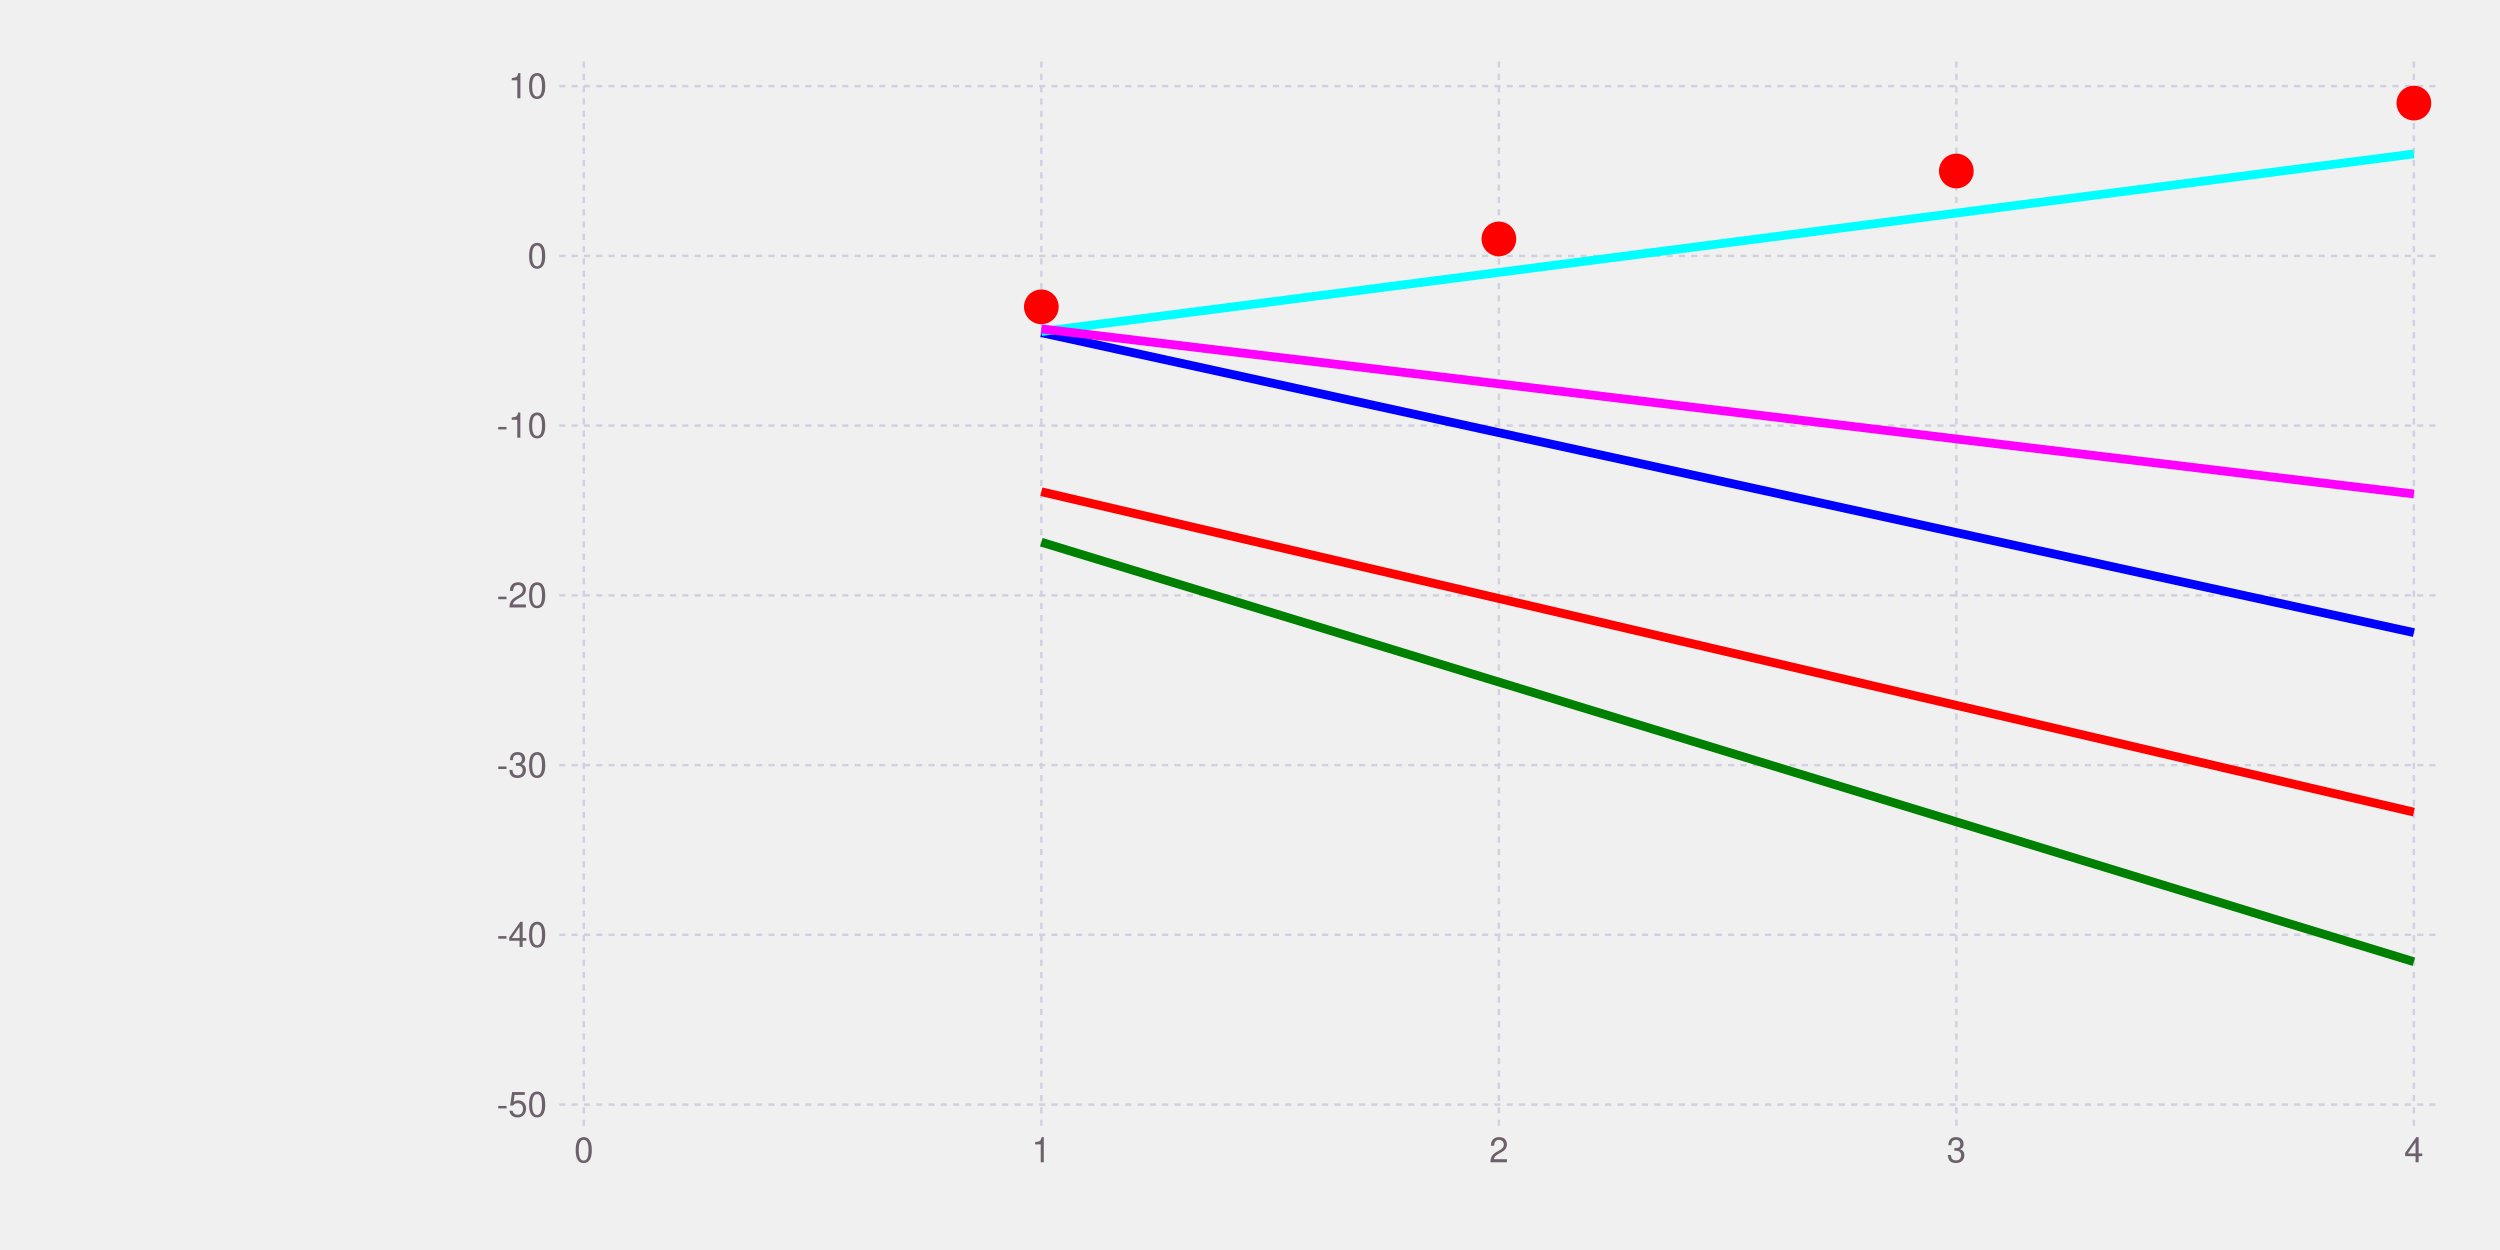
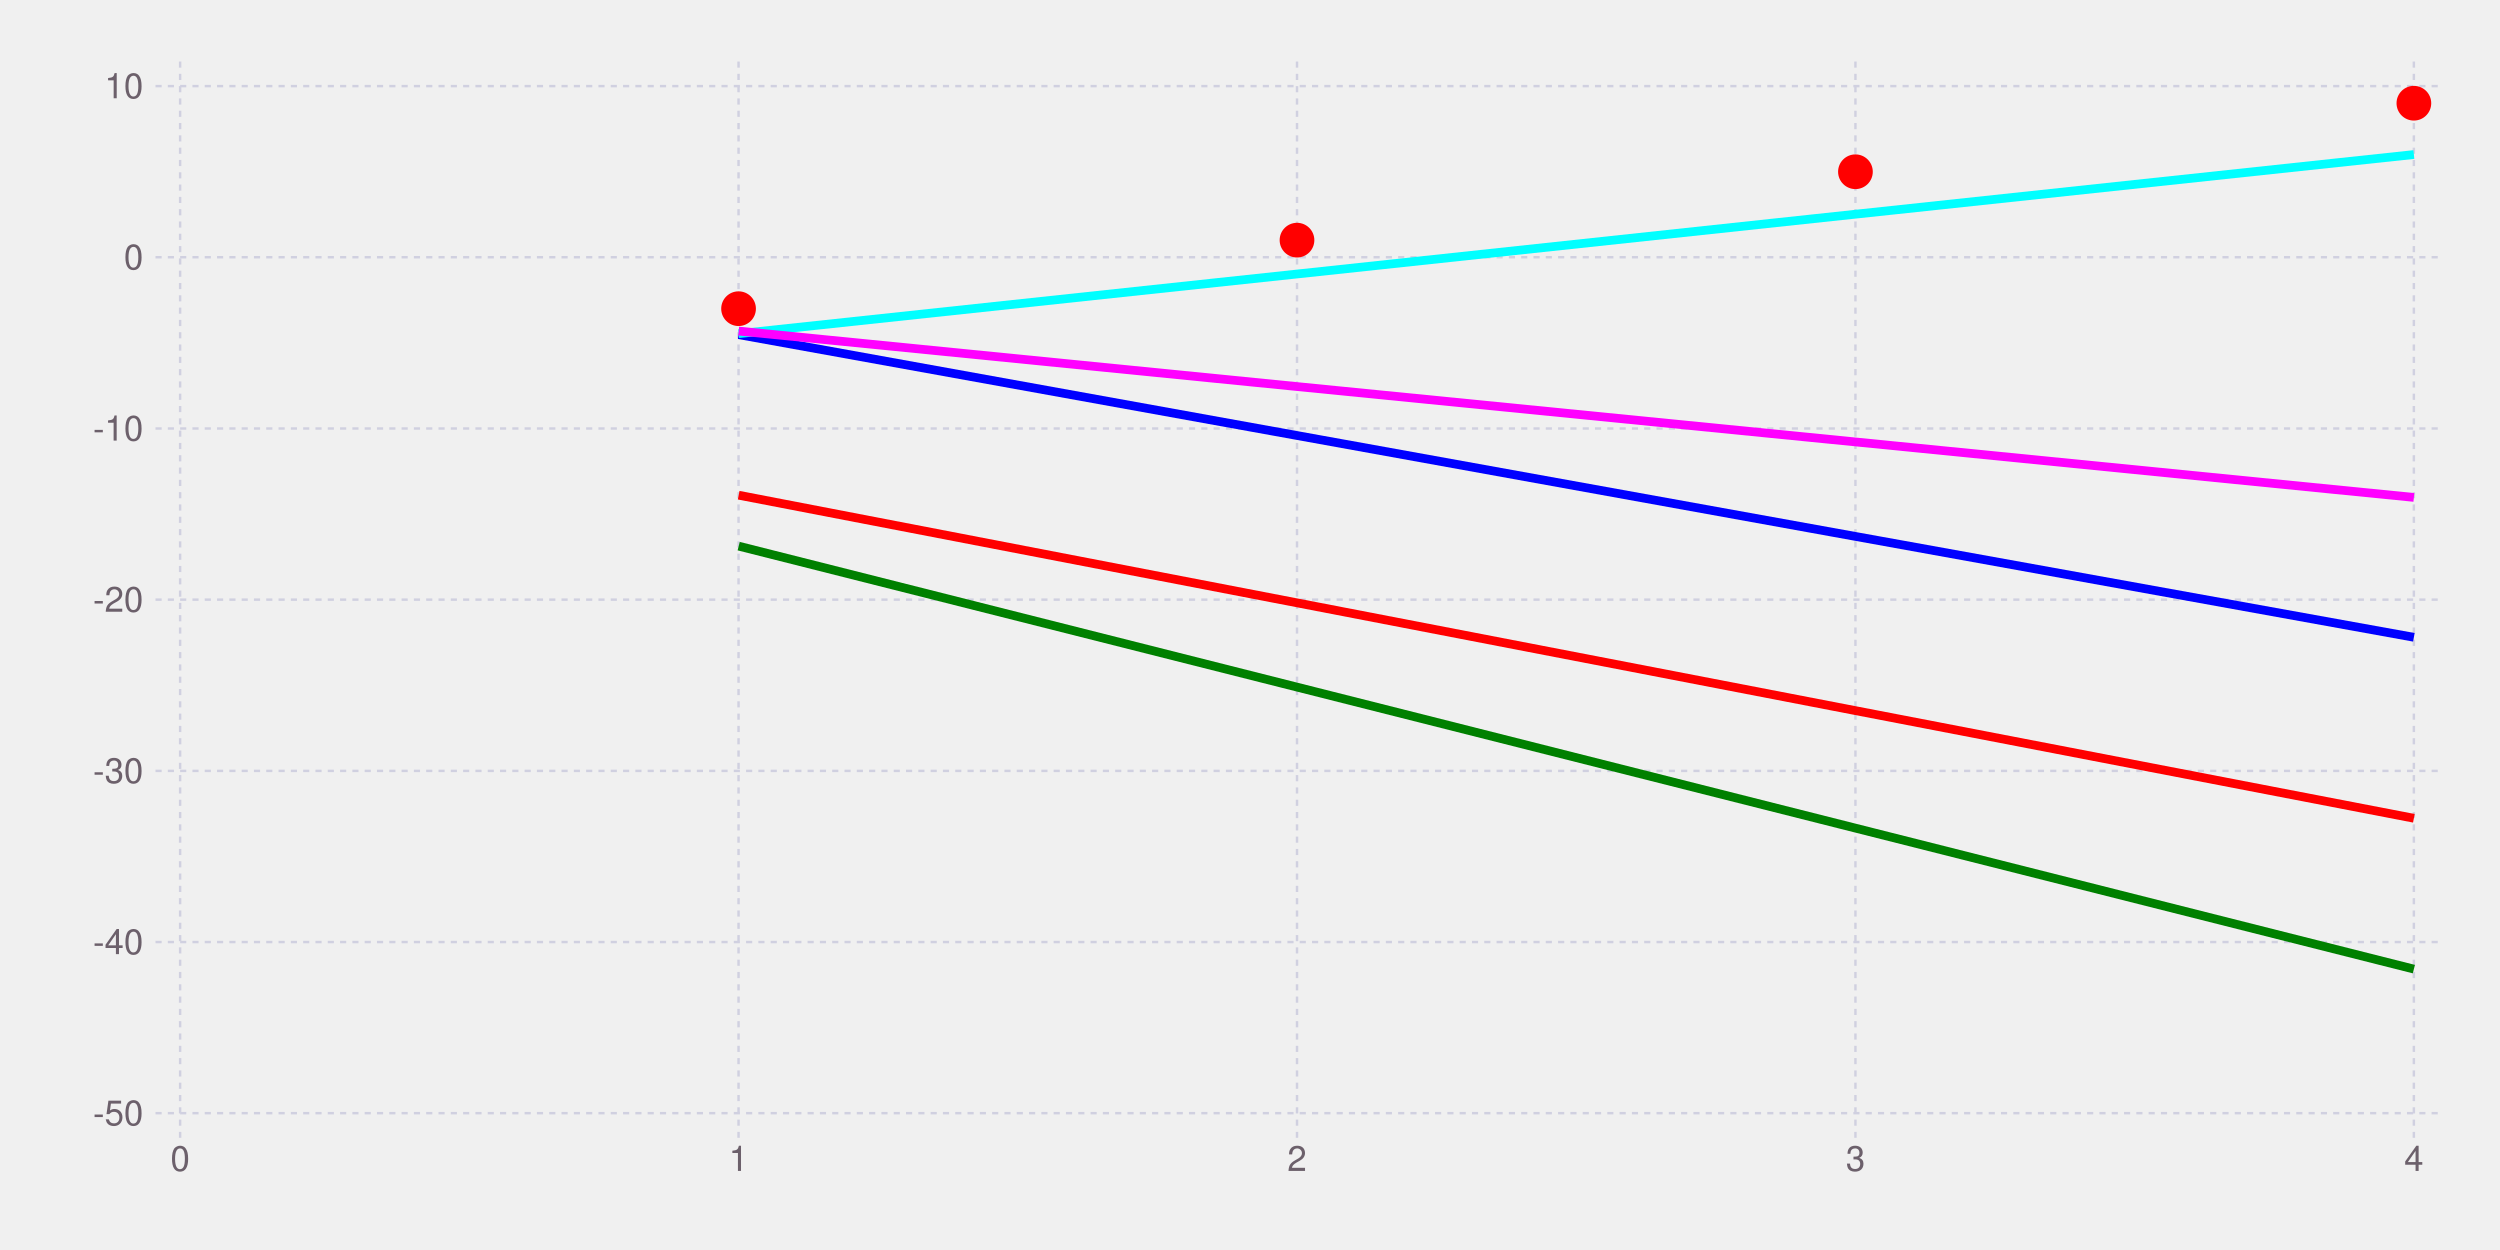
<svg xmlns="http://www.w3.org/2000/svg" version="1.2" width="203.2mm" height="101.6mm" viewBox="0 0 203.2 101.6" stroke="none" fill="#000000" stroke-width="0.3" font-size="3.88">
  <defs>
    <marker id="arrow" markerWidth="15" markerHeight="7" refX="5" refY="3.5" orient="auto" markerUnits="strokeWidth">
      <path d="M0,0 L15,3.5 L0,7 z" stroke="context-stroke" fill="context-stroke" />
    </marker>
  </defs>
-   <g class="plotroot xscalable yscalable" id="img-3dd46a68-1">
-     <g class="guide xlabels" font-size="2.82" font-family="'PT Sans Caption','Helvetica Neue','Helvetica',sans-serif" fill="#6C606B" id="img-3dd46a68-2">
-       <g transform="translate(47.45,92.78)">
+   <g class="plotroot xscalable yscalable" id="img-f3da99a2-1">
+     <g class="guide xlabels" font-size="2.82" font-family="'PT Sans Caption','Helvetica Neue','Helvetica',sans-serif" fill="#6C606B" id="img-f3da99a2-2">
+       <g transform="translate(14.64,93.48)">
        <g class="primitive">
          <text text-anchor="middle" dy="0.6em">0</text>
        </g>
      </g>
-       <g transform="translate(84.64,92.78)">
+       <g transform="translate(60.03,93.48)">
        <g class="primitive">
          <text text-anchor="middle" dy="0.6em">1</text>
        </g>
      </g>
-       <g transform="translate(121.83,92.78)">
+       <g transform="translate(105.42,93.48)">
        <g class="primitive">
          <text text-anchor="middle" dy="0.6em">2</text>
        </g>
      </g>
-       <g transform="translate(159.01,92.78)">
+       <g transform="translate(150.81,93.48)">
        <g class="primitive">
          <text text-anchor="middle" dy="0.6em">3</text>
        </g>
      </g>
-       <g transform="translate(196.2,92.78)">
+       <g transform="translate(196.2,93.48)">
        <g class="primitive">
          <text text-anchor="middle" dy="0.6em">4</text>
        </g>
      </g>
    </g>
-     <g clip-path="url(#img-3dd46a68-3)">
-       <g id="img-3dd46a68-4">
-         <g pointer-events="visible" stroke-width="0.3" fill="#000000" fill-opacity="0.000" stroke="#000000" stroke-opacity="0.000" class="guide background" id="img-3dd46a68-5">
-           <g transform="translate(121.83,48.39)" id="img-3dd46a68-6">
-             <path d="M-76.37,-43.39 L76.37,-43.39 76.37,43.39 -76.37,43.39  z" class="primitive" />
+     <g clip-path="url(#img-f3da99a2-3)">
+       <g id="img-f3da99a2-4">
+         <g pointer-events="visible" stroke-width="0.3" fill="#000000" fill-opacity="0.000" stroke="#000000" stroke-opacity="0.000" class="guide background" id="img-f3da99a2-5">
+           <g transform="translate(105.42,48.74)" id="img-f3da99a2-6">
+             <path d="M-92.78,-43.74 L92.78,-43.74 92.78,43.74 -92.78,43.74  z" class="primitive" />
          </g>
        </g>
-         <g class="guide ygridlines xfixed" stroke-dasharray="0.5,0.5" stroke-width="0.2" stroke="#D0D0E0" id="img-3dd46a68-7">
-           <g transform="translate(121.83,89.78)" id="img-3dd46a68-8">
-             <path fill="none" d="M-76.37,0 L76.37,0 " class="primitive" />
+         <g class="guide ygridlines xfixed" stroke-dasharray="0.5,0.5" stroke-width="0.2" stroke="#D0D0E0" id="img-f3da99a2-7">
+           <g transform="translate(105.42,90.48)" id="img-f3da99a2-8">
+             <path fill="none" d="M-92.78,0 L92.78,0 " class="primitive" />
          </g>
-           <g transform="translate(121.83,75.98)" id="img-3dd46a68-9">
-             <path fill="none" d="M-76.37,0 L76.37,0 " class="primitive" />
+           <g transform="translate(105.42,76.57)" id="img-f3da99a2-9">
+             <path fill="none" d="M-92.78,0 L92.78,0 " class="primitive" />
          </g>
-           <g transform="translate(121.83,62.19)" id="img-3dd46a68-10">
-             <path fill="none" d="M-76.37,0 L76.37,0 " class="primitive" />
+           <g transform="translate(105.42,62.66)" id="img-f3da99a2-10">
+             <path fill="none" d="M-92.78,0 L92.78,0 " class="primitive" />
          </g>
-           <g transform="translate(121.83,48.39)" id="img-3dd46a68-11">
-             <path fill="none" d="M-76.37,0 L76.37,0 " class="primitive" />
+           <g transform="translate(105.42,48.74)" id="img-f3da99a2-11">
+             <path fill="none" d="M-92.78,0 L92.78,0 " class="primitive" />
          </g>
-           <g transform="translate(121.83,34.59)" id="img-3dd46a68-12">
-             <path fill="none" d="M-76.37,0 L76.37,0 " class="primitive" />
+           <g transform="translate(105.42,34.83)" id="img-f3da99a2-12">
+             <path fill="none" d="M-92.78,0 L92.78,0 " class="primitive" />
          </g>
-           <g transform="translate(121.83,20.8)" id="img-3dd46a68-13">
-             <path fill="none" d="M-76.37,0 L76.37,0 " class="primitive" />
+           <g transform="translate(105.42,20.91)" id="img-f3da99a2-13">
+             <path fill="none" d="M-92.78,0 L92.78,0 " class="primitive" />
          </g>
-           <g transform="translate(121.83,7)" id="img-3dd46a68-14">
-             <path fill="none" d="M-76.37,0 L76.37,0 " class="primitive" />
+           <g transform="translate(105.42,7)" id="img-f3da99a2-14">
+             <path fill="none" d="M-92.78,0 L92.78,0 " class="primitive" />
          </g>
        </g>
-         <g class="guide xgridlines yfixed" stroke-dasharray="0.5,0.5" stroke-width="0.2" stroke="#D0D0E0" id="img-3dd46a68-15">
-           <g transform="translate(47.45,48.39)" id="img-3dd46a68-16">
-             <path fill="none" d="M0,-43.39 L0,43.39 " class="primitive" />
+         <g class="guide xgridlines yfixed" stroke-dasharray="0.5,0.5" stroke-width="0.2" stroke="#D0D0E0" id="img-f3da99a2-15">
+           <g transform="translate(14.64,48.74)" id="img-f3da99a2-16">
+             <path fill="none" d="M0,-43.74 L0,43.74 " class="primitive" />
          </g>
-           <g transform="translate(84.64,48.39)" id="img-3dd46a68-17">
-             <path fill="none" d="M0,-43.39 L0,43.39 " class="primitive" />
+           <g transform="translate(60.03,48.74)" id="img-f3da99a2-17">
+             <path fill="none" d="M0,-43.74 L0,43.74 " class="primitive" />
          </g>
-           <g transform="translate(121.83,48.39)" id="img-3dd46a68-18">
-             <path fill="none" d="M0,-43.39 L0,43.39 " class="primitive" />
+           <g transform="translate(105.42,48.74)" id="img-f3da99a2-18">
+             <path fill="none" d="M0,-43.74 L0,43.74 " class="primitive" />
          </g>
-           <g transform="translate(159.01,48.39)" id="img-3dd46a68-19">
-             <path fill="none" d="M0,-43.39 L0,43.39 " class="primitive" />
+           <g transform="translate(150.81,48.74)" id="img-f3da99a2-19">
+             <path fill="none" d="M0,-43.74 L0,43.74 " class="primitive" />
          </g>
-           <g transform="translate(196.2,48.39)" id="img-3dd46a68-20">
-             <path fill="none" d="M0,-43.39 L0,43.39 " class="primitive" />
+           <g transform="translate(196.2,48.74)" id="img-f3da99a2-20">
+             <path fill="none" d="M0,-43.74 L0,43.74 " class="primitive" />
          </g>
        </g>
-         <g class="plotpanel" id="img-3dd46a68-21">
-           <g stroke-width="0.71" fill="#000000" fill-opacity="0.000" class="geometry" id="img-3dd46a68-22">
-             <g transform="translate(140.42,52.99)" id="img-3dd46a68-23" stroke="#FF0000" stroke-dasharray="none" class="color_1">
-               <path fill="none" d="M-55.78,-13.02 L-18.59,-4.34 18.59,4.34 55.78,13.02 " class="primitive" />
+         <g class="plotpanel" id="img-f3da99a2-21">
+           <g stroke-width="0.71" fill="#000000" fill-opacity="0.000" class="geometry" id="img-f3da99a2-22">
+             <g transform="translate(128.12,53.38)" id="img-f3da99a2-23" stroke-dasharray="none" stroke="#FF0000" class="color_1">
+               <path fill="none" d="M-68.08,-13.13 L-22.69,-4.38 22.69,4.38 68.08,13.13 " class="primitive" />
            </g>
-             <g transform="translate(140.42,39.23)" id="img-3dd46a68-24" stroke="#0000FF" stroke-dasharray="none" class="color_2">
-               <path fill="none" d="M-55.78,-12.19 L-18.59,-4.06 18.59,4.06 55.78,12.19 " class="primitive" />
+             <g transform="translate(128.12,39.5)" id="img-f3da99a2-24" stroke-dasharray="none" stroke="#0000FF" class="color_2">
+               <path fill="none" d="M-68.08,-12.3 L-22.69,-4.1 22.69,4.1 68.08,12.3 " class="primitive" />
            </g>
-             <g transform="translate(140.42,61.12)" id="img-3dd46a68-25" stroke="#008000" stroke-dasharray="none" class="color_3">
-               <path fill="none" d="M-55.78,-17.05 L-18.59,-5.68 18.59,5.68 55.78,17.05 " class="primitive" />
+             <g transform="translate(128.12,61.58)" id="img-f3da99a2-25" stroke-dasharray="none" stroke="#008000" class="color_3">
+               <path fill="none" d="M-68.08,-17.19 L-22.69,-5.73 22.69,5.73 68.08,17.19 " class="primitive" />
            </g>
-             <g transform="translate(140.42,19.73)" id="img-3dd46a68-26" stroke="#00FFFF" stroke-dasharray="none" class="color_4">
-               <path fill="none" d="M-55.78,7.22 L-18.59,2.41 18.59,-2.41 55.78,-7.22 " class="primitive" />
+             <g transform="translate(128.12,19.84)" id="img-f3da99a2-26" stroke-dasharray="none" stroke="#00FFFF" class="color_4">
+               <path fill="none" d="M-68.08,7.28 L-22.69,2.43 22.69,-2.43 68.08,-7.28 " class="primitive" />
            </g>
-             <g transform="translate(140.42,33.44)" id="img-3dd46a68-27" stroke="#FF00FF" stroke-dasharray="none" class="color_5">
-               <path fill="none" d="M-55.78,-6.71 L-18.59,-2.24 18.59,2.24 55.78,6.71 " class="primitive" />
+             <g transform="translate(128.12,33.67)" id="img-f3da99a2-27" stroke-dasharray="none" stroke="#FF00FF" class="color_5">
+               <path fill="none" d="M-68.08,-6.76 L-22.69,-2.25 22.69,2.25 68.08,6.76 " class="primitive" />
            </g>
          </g>
-           <g class="geometry" id="img-3dd46a68-28">
-             <g stroke-width="0" id="img-3dd46a68-29">
-               <g class="color_RGBA{Float32}(1.0f0,0.0f0,0.0f0,1.0f0)" fill-opacity="1" stroke="#FFFFFF" fill="#FF0000" id="img-3dd46a68-30">
-                 <g class="marker" id="img-3dd46a68-31">
-                   <g transform="translate(196.2,8.38)" id="img-3dd46a68-32">
+           <g class="geometry" id="img-f3da99a2-28">
+             <g stroke-width="0" id="img-f3da99a2-29">
+               <g class="color_RGBA{Float32}(1.0f0,0.0f0,0.0f0,1.0f0)" fill-opacity="1" stroke="#FFFFFF" fill="#FF0000" id="img-f3da99a2-30">
+                 <g class="marker" id="img-f3da99a2-31">
+                   <g transform="translate(196.2,8.39)" id="img-f3da99a2-32">
                    <circle cx="0" cy="0" r="1.41" class="primitive" />
                  </g>
                </g>
              </g>
-               <g class="color_RGBA{Float32}(1.0f0,0.0f0,0.0f0,1.0f0)" fill-opacity="1" stroke="#FFFFFF" fill="#FF0000" id="img-3dd46a68-33">
-                 <g class="marker" id="img-3dd46a68-34">
-                   <g transform="translate(159.01,13.9)" id="img-3dd46a68-35">
+               <g class="color_RGBA{Float32}(1.0f0,0.0f0,0.0f0,1.0f0)" fill-opacity="1" stroke="#FFFFFF" fill="#FF0000" id="img-f3da99a2-33">
+                 <g class="marker" id="img-f3da99a2-34">
+                   <g transform="translate(150.81,13.96)" id="img-f3da99a2-35">
                    <circle cx="0" cy="0" r="1.41" class="primitive" />
                  </g>
                </g>
              </g>
-               <g class="color_RGBA{Float32}(1.0f0,0.0f0,0.0f0,1.0f0)" fill-opacity="1" stroke="#FFFFFF" fill="#FF0000" id="img-3dd46a68-36">
-                 <g class="marker" id="img-3dd46a68-37">
-                   <g transform="translate(121.83,19.42)" id="img-3dd46a68-38">
+               <g class="color_RGBA{Float32}(1.0f0,0.0f0,0.0f0,1.0f0)" fill-opacity="1" stroke="#FFFFFF" fill="#FF0000" id="img-f3da99a2-36">
+                 <g class="marker" id="img-f3da99a2-37">
+                   <g transform="translate(105.42,19.52)" id="img-f3da99a2-38">
                    <circle cx="0" cy="0" r="1.41" class="primitive" />
                  </g>
                </g>
              </g>
-               <g class="color_RGBA{Float32}(1.0f0,0.0f0,0.0f0,1.0f0)" fill-opacity="1" stroke="#FFFFFF" fill="#FF0000" id="img-3dd46a68-39">
-                 <g class="marker" id="img-3dd46a68-40">
-                   <g transform="translate(84.64,24.94)" id="img-3dd46a68-41">
+               <g class="color_RGBA{Float32}(1.0f0,0.0f0,0.0f0,1.0f0)" fill-opacity="1" stroke="#FFFFFF" fill="#FF0000" id="img-f3da99a2-39">
+                 <g class="marker" id="img-f3da99a2-40">
+                   <g transform="translate(60.03,25.09)" id="img-f3da99a2-41">
                    <circle cx="0" cy="0" r="1.41" class="primitive" />
                  </g>
                </g>
              </g>
            </g>
          </g>
        </g>
      </g>
    </g>
-     <g class="guide ylabels" font-size="2.82" font-family="'PT Sans Caption','Helvetica Neue','Helvetica',sans-serif" fill="#6C606B" id="img-3dd46a68-42">
-       <g transform="translate(44.45,89.78)" id="img-3dd46a68-43">
+     <g class="guide ylabels" font-size="2.82" font-family="'PT Sans Caption','Helvetica Neue','Helvetica',sans-serif" fill="#6C606B" id="img-f3da99a2-42">
+       <g transform="translate(11.64,90.48)" id="img-f3da99a2-43">
        <g class="primitive">
          <text text-anchor="end" dy="0.35em">-50</text>
        </g>
      </g>
-       <g transform="translate(44.45,75.98)" id="img-3dd46a68-44">
+       <g transform="translate(11.64,76.57)" id="img-f3da99a2-44">
        <g class="primitive">
          <text text-anchor="end" dy="0.35em">-40</text>
        </g>
      </g>
-       <g transform="translate(44.45,62.19)" id="img-3dd46a68-45">
+       <g transform="translate(11.64,62.66)" id="img-f3da99a2-45">
        <g class="primitive">
          <text text-anchor="end" dy="0.35em">-30</text>
        </g>
      </g>
-       <g transform="translate(44.45,48.39)" id="img-3dd46a68-46">
+       <g transform="translate(11.64,48.74)" id="img-f3da99a2-46">
        <g class="primitive">
          <text text-anchor="end" dy="0.35em">-20</text>
        </g>
      </g>
-       <g transform="translate(44.45,34.59)" id="img-3dd46a68-47">
+       <g transform="translate(11.64,34.83)" id="img-f3da99a2-47">
        <g class="primitive">
          <text text-anchor="end" dy="0.35em">-10</text>
        </g>
      </g>
-       <g transform="translate(44.45,20.8)" id="img-3dd46a68-48">
+       <g transform="translate(11.64,20.91)" id="img-f3da99a2-48">
        <g class="primitive">
          <text text-anchor="end" dy="0.35em">0</text>
        </g>
      </g>
-       <g transform="translate(44.45,7)" id="img-3dd46a68-49">
+       <g transform="translate(11.64,7)" id="img-f3da99a2-49">
        <g class="primitive">
          <text text-anchor="end" dy="0.35em">10</text>
        </g>
      </g>
    </g>
  </g>
  <defs>
-     <clipPath id="img-3dd46a68-3">
-       <path d="M45.45,5 L198.2,5 198.2,91.78 45.45,91.78 " />
+     <clipPath id="img-f3da99a2-3">
+       <path d="M12.64,5 L198.2,5 198.2,92.48 12.64,92.48 " />
    </clipPath>
  </defs>
</svg>
